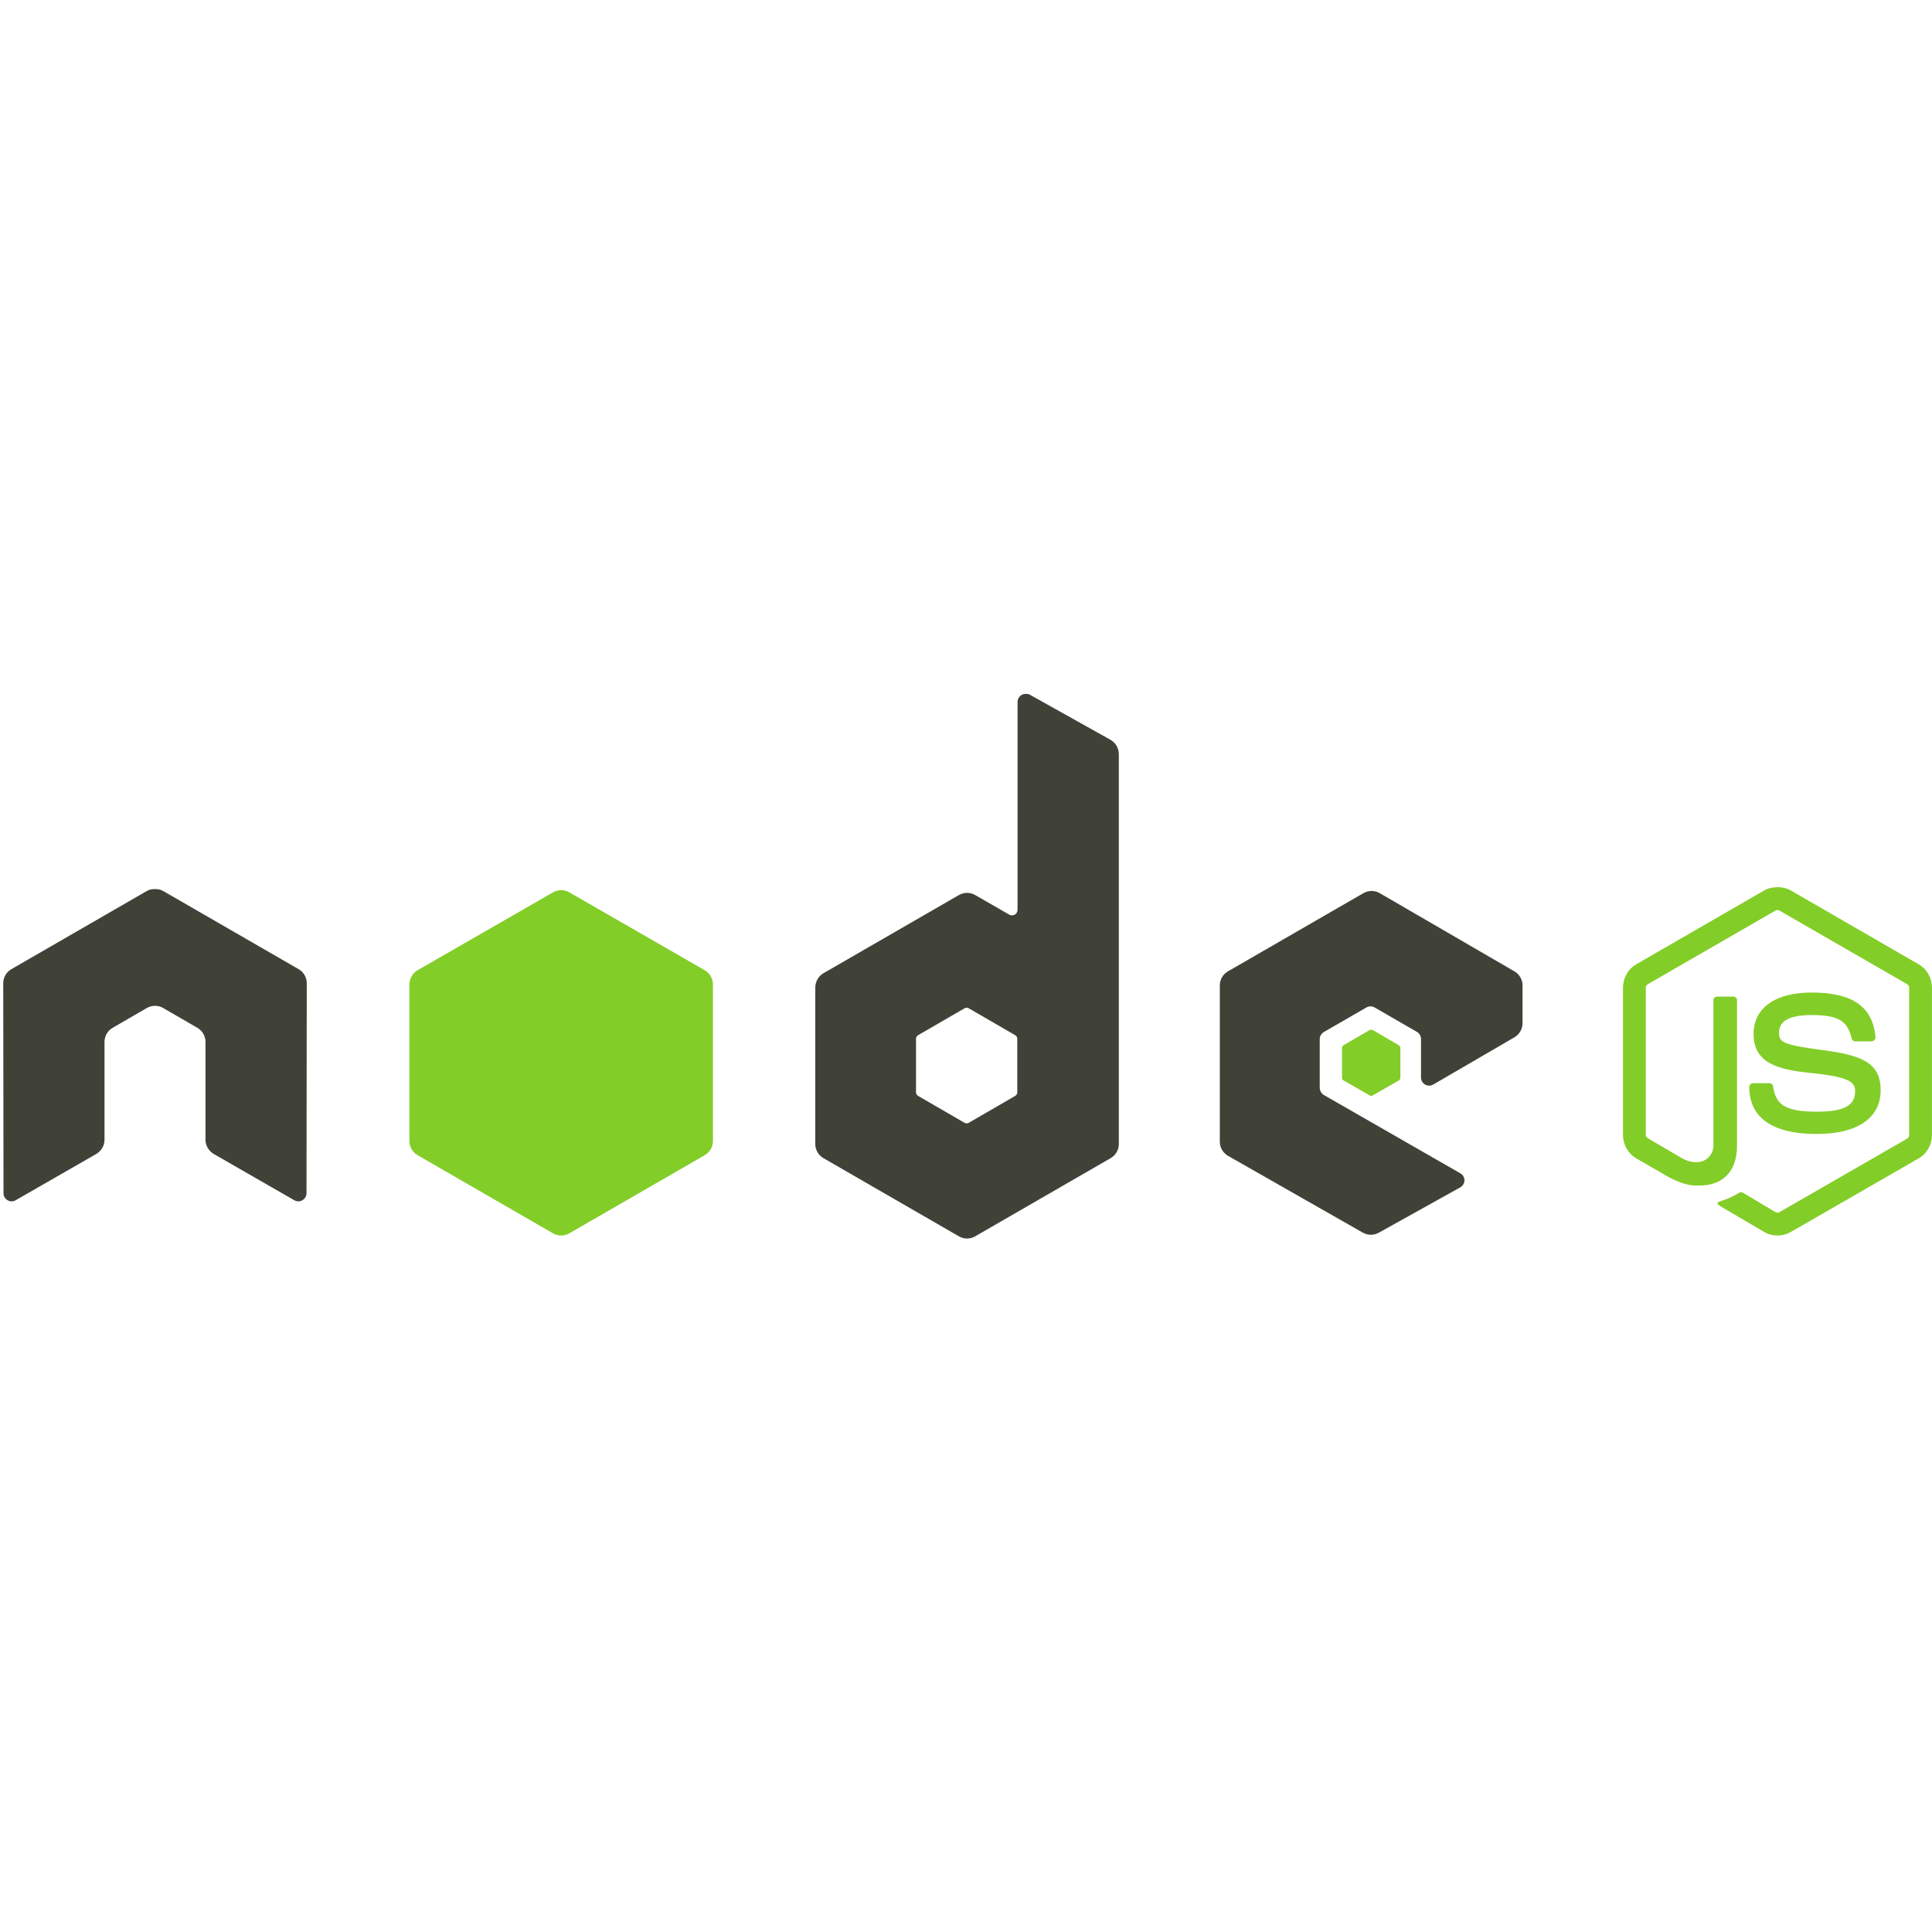
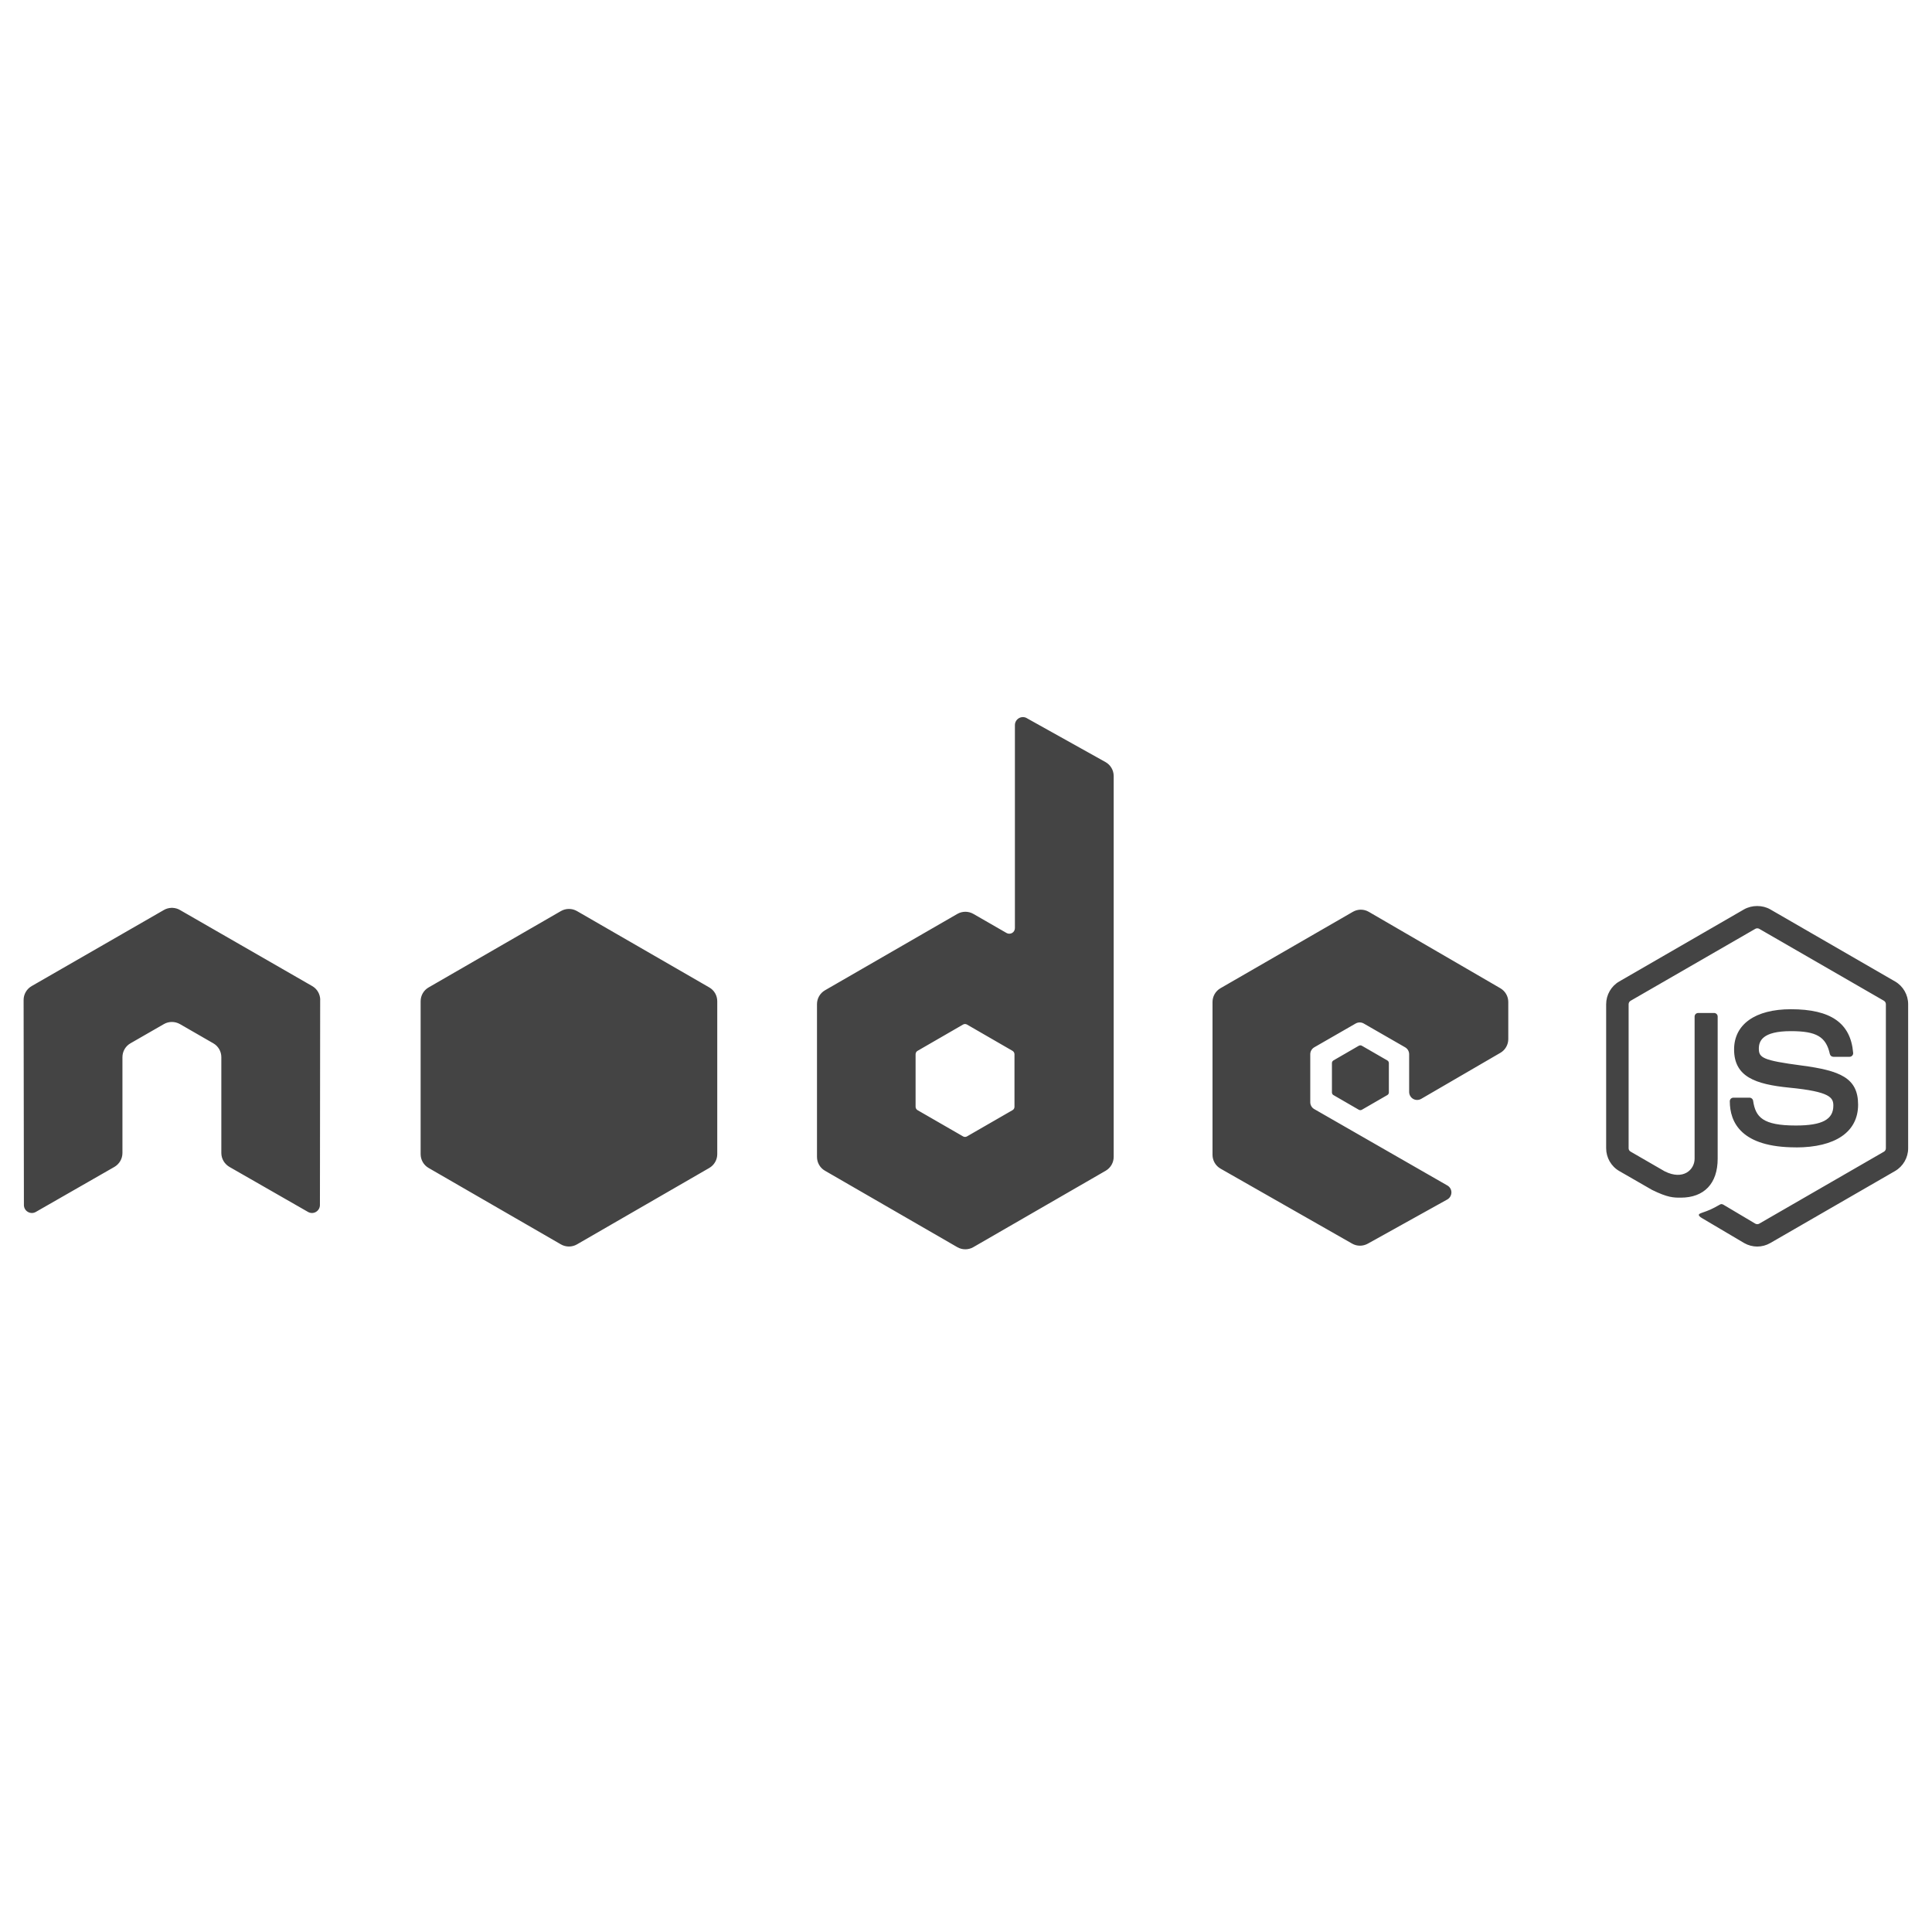
- <svg xmlns="http://www.w3.org/2000/svg" width="800px" height="800px" viewBox="0 -183.5 512 512" preserveAspectRatio="xMinYMin meet">
-   <g fill="#83CD29">
-     <path d="M471.05 51.611c-1.244 0-2.454.257-3.525.863l-33.888 19.57c-2.193 1.264-3.526 3.65-3.526 6.189v39.069c0 2.537 1.333 4.92 3.526 6.187l8.85 5.109c4.3 2.119 5.885 2.086 7.842 2.086 6.366 0 10.001-3.863 10.001-10.576V81.542c0-.545-.472-.935-1.007-.935h-4.245c-.544 0-1.007.39-1.007.935v38.566c0 2.975-3.1 5.968-8.13 3.453l-9.21-5.396c-.326-.177-.576-.49-.576-.863v-39.07c0-.37.247-.747.576-.935L470.547 57.8a.998.998 0 0 1 1.007 0l33.817 19.498c.322.194.576.553.576.936v39.069c0 .373-.188.755-.504.935l-33.889 19.498c-.29.173-.69.173-1.007 0l-8.706-5.18a.905.905 0 0 0-.863 0c-2.403 1.362-2.855 1.52-5.109 2.302-.555.194-1.398.495.288 1.44l11.368 6.69a6.995 6.995 0 0 0 3.526.936 6.949 6.949 0 0 0 3.525-.935l33.889-19.499c2.193-1.275 3.525-3.65 3.525-6.187v-39.07c0-2.538-1.332-4.92-3.525-6.187l-33.889-19.57c-1.062-.607-2.28-.864-3.525-.864z" />
-     <path d="M480.116 79.528c-9.65 0-15.397 4.107-15.397 10.937 0 7.408 5.704 9.444 14.966 10.36 11.08 1.085 11.943 2.712 11.943 4.893 0 3.783-3.016 5.396-10.144 5.396-8.957 0-10.925-2.236-11.584-6.691-.078-.478-.447-.864-.936-.864h-4.389c-.54 0-1.007.466-1.007 1.008 0 5.703 3.102 12.447 17.916 12.447 10.723 0 16.908-4.209 16.908-11.584 0-7.31-4.996-9.273-15.398-10.648-10.51-1.391-11.512-2.072-11.512-4.533 0-2.032.85-4.75 8.634-4.75 6.954 0 9.524 1.5 10.577 6.189.092.44.48.791.935.791h4.39c.27 0 .532-.166.719-.36.184-.207.314-.44.288-.719-.68-8.074-6.064-11.872-16.909-11.872z" />
-   </g>
-   <path d="M271.821.383a2.181 2.181 0 0 0-1.08.287 2.18 2.18 0 0 0-1.079 1.871v55.042c0 .54-.251 1.024-.719 1.295a1.501 1.501 0 0 1-1.511 0l-8.994-5.18a4.31 4.31 0 0 0-4.317 0l-35.903 20.721c-1.342.775-2.158 2.264-2.158 3.814v41.443c0 1.548.817 2.966 2.158 3.741l35.903 20.722a4.3 4.3 0 0 0 4.317 0l35.903-20.722a4.308 4.308 0 0 0 2.159-3.741V16.356a4.386 4.386 0 0 0-2.23-3.814L272.9.598c-.335-.187-.707-.22-1.079-.215zM40.861 52.115c-.684.027-1.328.147-1.942.503L3.015 73.34a4.3 4.3 0 0 0-2.158 3.741L.929 132.7c0 .773.399 1.492 1.079 1.87a2.096 2.096 0 0 0 2.159 0l21.297-12.231c1.349-.802 2.23-2.196 2.23-3.742V92.623c0-1.55.815-2.972 2.159-3.742l9.065-5.252a4.251 4.251 0 0 1 2.159-.576c.74 0 1.5.185 2.158.576l9.066 5.252a4.296 4.296 0 0 1 2.159 3.742v25.973c0 1.546.89 2.95 2.23 3.742l21.297 12.232a2.096 2.096 0 0 0 2.159 0 2.164 2.164 0 0 0 1.08-1.871l.07-55.618a4.28 4.28 0 0 0-2.158-3.741L43.235 52.618c-.607-.356-1.253-.475-1.942-.503h-.432zm322.624.503c-.75 0-1.485.19-2.158.576l-35.903 20.722a4.306 4.306 0 0 0-2.159 3.741V119.1c0 1.559.878 2.971 2.23 3.742l35.616 20.29c1.315.75 2.921.807 4.245.07l21.585-12.015c.685-.38 1.148-1.09 1.151-1.87a2.126 2.126 0 0 0-1.079-1.871l-36.119-20.722c-.676-.386-1.151-1.167-1.151-1.943v-12.95c0-.775.48-1.485 1.151-1.871l11.224-6.476a2.155 2.155 0 0 1 2.159 0L375.5 89.96a2.152 2.152 0 0 1 1.08 1.87v10.217a2.15 2.15 0 0 0 1.079 1.87c.673.389 1.487.39 2.158 0L401.331 91.4a4.325 4.325 0 0 0 2.159-3.742v-10c0-1.545-.82-2.966-2.159-3.742l-35.687-20.722a4.279 4.279 0 0 0-2.159-.575zm-107.35 30.939c.188 0 .408.046.576.143l12.304 7.123c.334.193.576.55.576.935v14.246c0 .387-.24.743-.576.936l-12.304 7.123a1.088 1.088 0 0 1-1.079 0l-12.303-7.123c-.335-.194-.576-.549-.576-.936V91.758c0-.386.242-.74.576-.935l12.303-7.122a.948.948 0 0 1 .504-.143v-.001z" fill="#404137" />
-   <path d="M148.714 52.402c-.748 0-1.488.19-2.158.576l-35.903 20.65c-1.343.773-2.159 2.265-2.159 3.813v41.443c0 1.55.817 2.966 2.159 3.742l35.903 20.721a4.297 4.297 0 0 0 4.317 0l35.903-20.721a4.308 4.308 0 0 0 2.158-3.742V77.441c0-1.55-.816-3.04-2.158-3.813l-35.903-20.65a4.297 4.297 0 0 0-2.159-.576zM363.413 89.385c-.143 0-.302 0-.431.072l-6.907 4.029a.84.84 0 0 0-.432.72v7.914c0 .298.172.571.432.72l6.907 3.957c.259.15.535.15.791 0l6.907-3.958a.846.846 0 0 0 .432-.719v-7.915a.846.846 0 0 0-.432-.719l-6.907-4.03c-.128-.075-.216-.07-.36-.07z" fill="#83CD29" />
+ <svg xmlns="http://www.w3.org/2000/svg" width="800px" height="800px" viewBox="0 0 32 32" version="1.1">
+   <path fill="#444444" d="M5.304 16.563c0-0.095-0.050-0.183-0.132-0.23l-2.192-1.261c-0.037-0.022-0.079-0.033-0.121-0.035-0.004 0-0.020 0-0.023 0-0.042 0.002-0.083 0.013-0.121 0.035l-2.191 1.261c-0.082 0.047-0.133 0.135-0.133 0.23l0.005 3.396c0 0.047 0.025 0.091 0.066 0.114 0.041 0.024 0.091 0.024 0.132 0l1.302-0.746c0.082-0.049 0.132-0.135 0.132-0.23v-1.587c0-0.094 0.050-0.182 0.132-0.229l0.555-0.319c0.041-0.024 0.086-0.035 0.133-0.035 0.045 0 0.091 0.012 0.132 0.035l0.554 0.319c0.082 0.047 0.132 0.135 0.132 0.229v1.587c0 0.095 0.051 0.181 0.133 0.23l1.302 0.746c0.041 0.024 0.092 0.024 0.132 0 0.040-0.023 0.066-0.067 0.066-0.114l0.004-3.396zM17.006 11.894c-0.041-0.023-0.091-0.022-0.131 0.002s-0.065 0.067-0.065 0.114v3.363c0 0.033-0.018 0.064-0.046 0.080s-0.064 0.017-0.093 0l-0.549-0.316c-0.082-0.047-0.183-0.047-0.265 0l-2.192 1.265c-0.082 0.047-0.133 0.135-0.133 0.229v2.531c0 0.095 0.050 0.182 0.132 0.229l2.192 1.266c0.082 0.047 0.183 0.047 0.265 0l2.193-1.266c0.082-0.048 0.132-0.135 0.132-0.229v-6.309c0-0.096-0.052-0.184-0.136-0.231l-1.305-0.728zM16.803 18.331c0 0.024-0.012 0.046-0.033 0.057l-0.753 0.434c-0.020 0.012-0.046 0.012-0.066 0l-0.753-0.434c-0.021-0.012-0.033-0.034-0.033-0.057v-0.869c0-0.024 0.013-0.046 0.033-0.057l0.753-0.435c0.020-0.012 0.046-0.012 0.066 0l0.753 0.435c0.020 0.012 0.033 0.034 0.033 0.057v0.869zM24.85 17.439c0.081-0.047 0.132-0.134 0.132-0.229v-0.613c0-0.095-0.050-0.181-0.132-0.229l-2.178-1.265c-0.082-0.048-0.183-0.048-0.265-0l-2.192 1.265c-0.082 0.047-0.132 0.135-0.132 0.229v2.53c0 0.095 0.051 0.183 0.134 0.23l2.178 1.241c0.080 0.046 0.179 0.046 0.26 0.001l1.317-0.732c0.041-0.023 0.067-0.067 0.068-0.115s-0.025-0.092-0.066-0.116l-2.206-1.266c-0.041-0.023-0.066-0.067-0.066-0.115v-0.793c0-0.047 0.025-0.091 0.066-0.115l0.687-0.395c0.041-0.023 0.091-0.023 0.132 0l0.687 0.395c0.041 0.024 0.066 0.067 0.066 0.115v0.624c0 0.047 0.025 0.091 0.066 0.115s0.092 0.023 0.133-0l1.312-0.763zM9.291 15.090c0.082-0.047 0.183-0.047 0.265 0l2.192 1.265c0.082 0.047 0.132 0.134 0.132 0.229v2.532c0 0.095-0.051 0.182-0.132 0.229l-2.192 1.266c-0.082 0.047-0.183 0.047-0.265 0l-2.192-1.266c-0.082-0.047-0.132-0.135-0.132-0.229v-2.532c0-0.095 0.050-0.182 0.132-0.229l2.192-1.265zM29.106 20.647c-0.075 0-0.151-0.020-0.217-0.058l-0.69-0.408c-0.103-0.058-0.052-0.078-0.019-0.090 0.137-0.048 0.165-0.059 0.312-0.142 0.015-0.009 0.036-0.005 0.052 0.004l0.53 0.315c0.019 0.011 0.046 0.011 0.064 0l2.067-1.193c0.019-0.011 0.031-0.033 0.031-0.056v-2.386c0-0.023-0.012-0.045-0.032-0.057l-2.066-1.192c-0.019-0.011-0.045-0.011-0.064 0l-2.066 1.192c-0.020 0.011-0.033 0.034-0.033 0.057v2.386c0 0.023 0.013 0.044 0.032 0.055l0.566 0.327c0.307 0.154 0.495-0.027 0.495-0.209v-2.355c0-0.033 0.027-0.059 0.060-0.059h0.262c0.033 0 0.060 0.026 0.060 0.059v2.355c0 0.41-0.223 0.645-0.612 0.645-0.119 0-0.214 0-0.476-0.129l-0.542-0.312c-0.134-0.077-0.217-0.222-0.217-0.377v-2.386c0-0.155 0.083-0.3 0.217-0.377l2.067-1.194c0.131-0.074 0.305-0.074 0.434 0l2.067 1.194c0.134 0.077 0.217 0.222 0.217 0.377v2.386c0 0.155-0.083 0.299-0.217 0.377l-2.067 1.193c-0.066 0.038-0.141 0.058-0.218 0.058zM29.745 19.004c-0.905 0-1.094-0.415-1.094-0.764 0-0.033 0.026-0.059 0.060-0.059h0.267c0.030 0 0.055 0.022 0.059 0.051 0.040 0.272 0.16 0.41 0.708 0.41 0.435 0 0.621-0.099 0.621-0.329 0-0.133-0.052-0.232-0.729-0.298-0.565-0.056-0.915-0.181-0.915-0.633 0-0.417 0.352-0.666 0.941-0.666 0.662 0 0.99 0.23 1.031 0.723 0.002 0.017-0.004 0.033-0.016 0.046s-0.027 0.019-0.044 0.019h-0.268c-0.028 0-0.052-0.020-0.058-0.047-0.064-0.286-0.221-0.378-0.645-0.378-0.475 0-0.531 0.166-0.531 0.29 0 0.151 0.065 0.194 0.707 0.279 0.635 0.084 0.937 0.203 0.937 0.649 0 0.45-0.375 0.708-1.030 0.708zM22.506 17.321c0.016-0.009 0.035-0.009 0.051 0l0.421 0.243c0.016 0.009 0.026 0.026 0.026 0.044v0.486c0 0.018-0.010 0.035-0.026 0.044l-0.421 0.243c-0.016 0.009-0.035 0.009-0.051 0l-0.42-0.243c-0.016-0.009-0.025-0.026-0.025-0.044v-0.486c0-0.018 0.010-0.035 0.025-0.044l0.42-0.243z" />
</svg>
